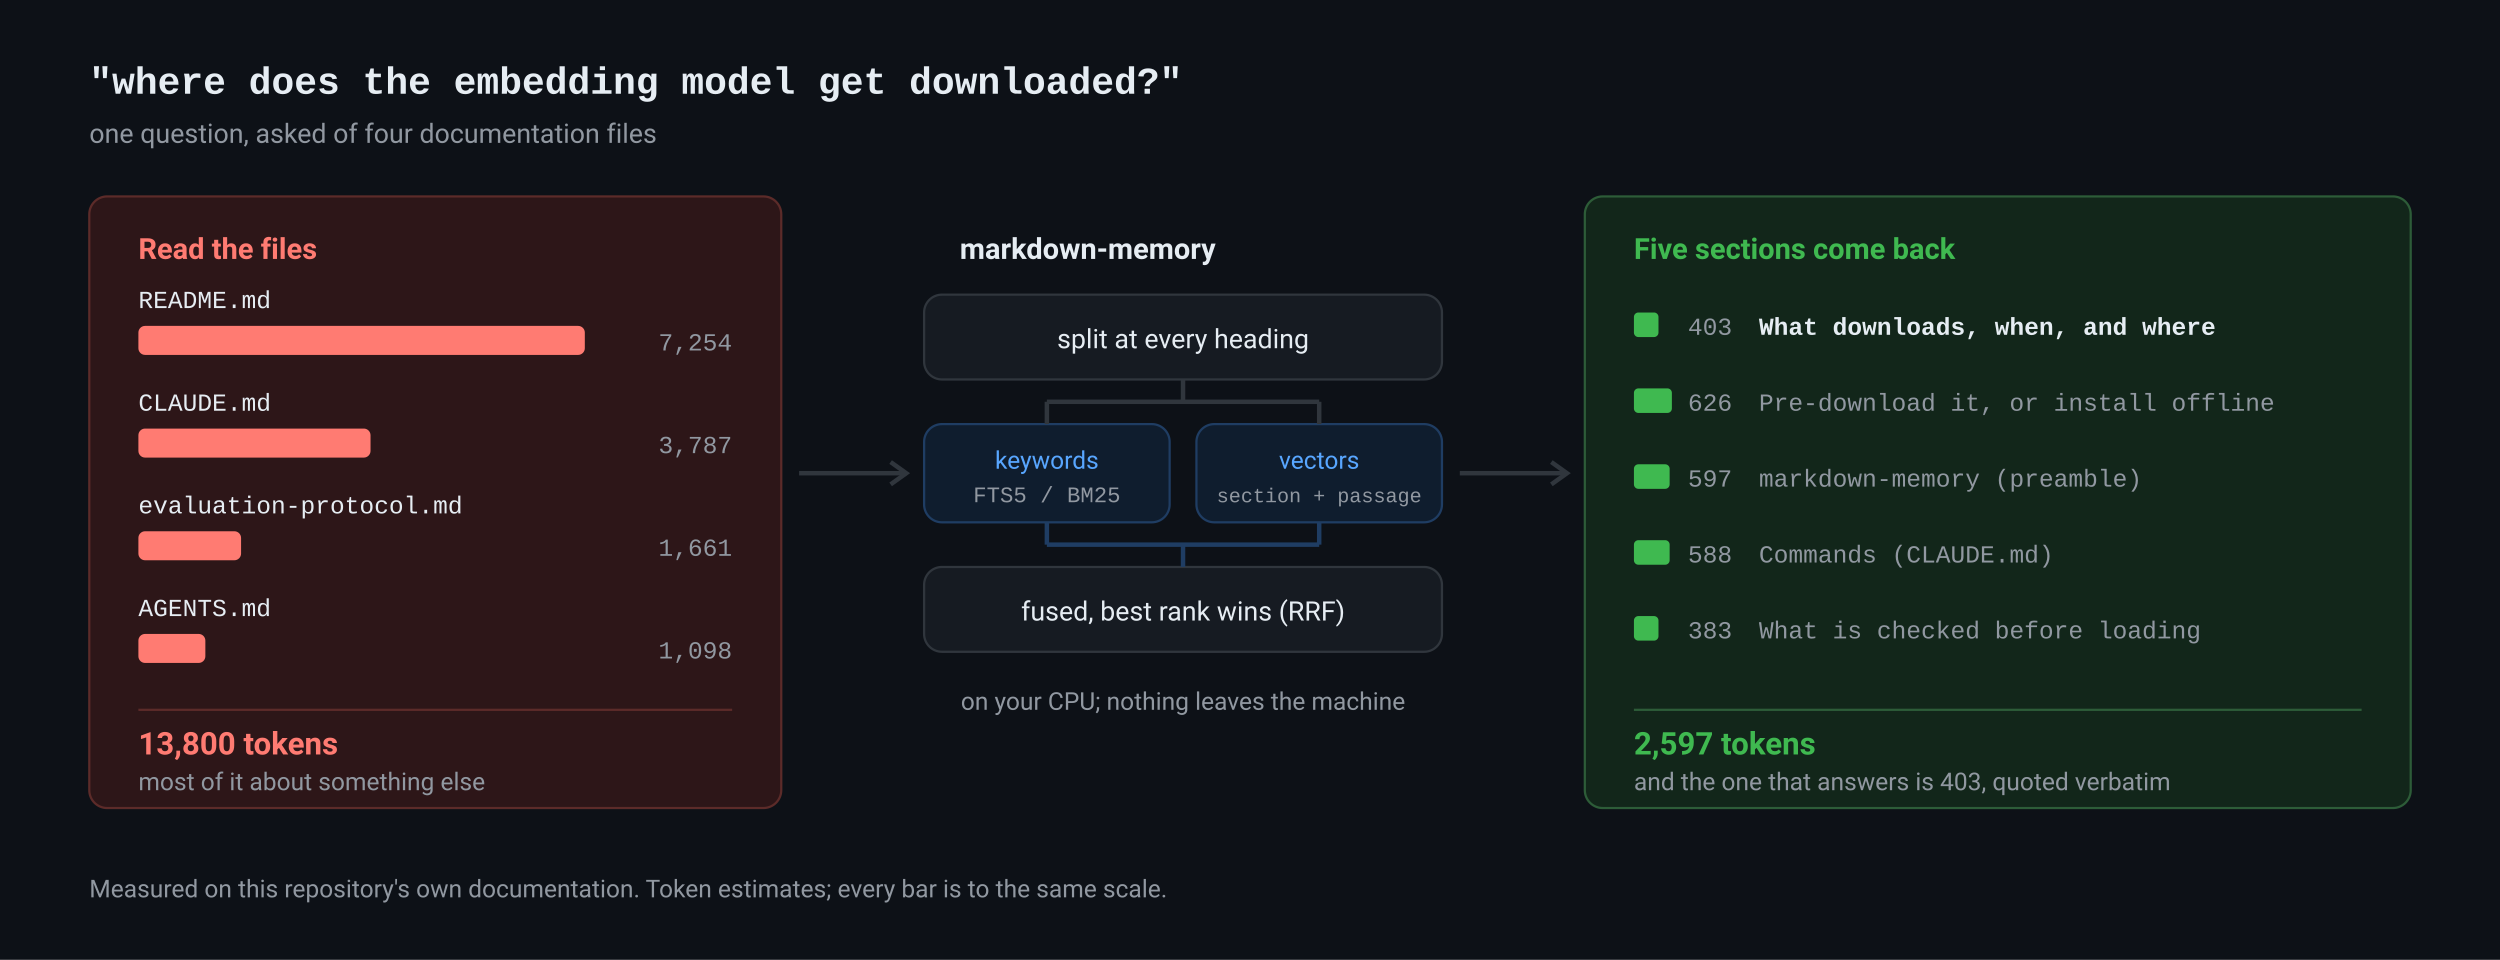
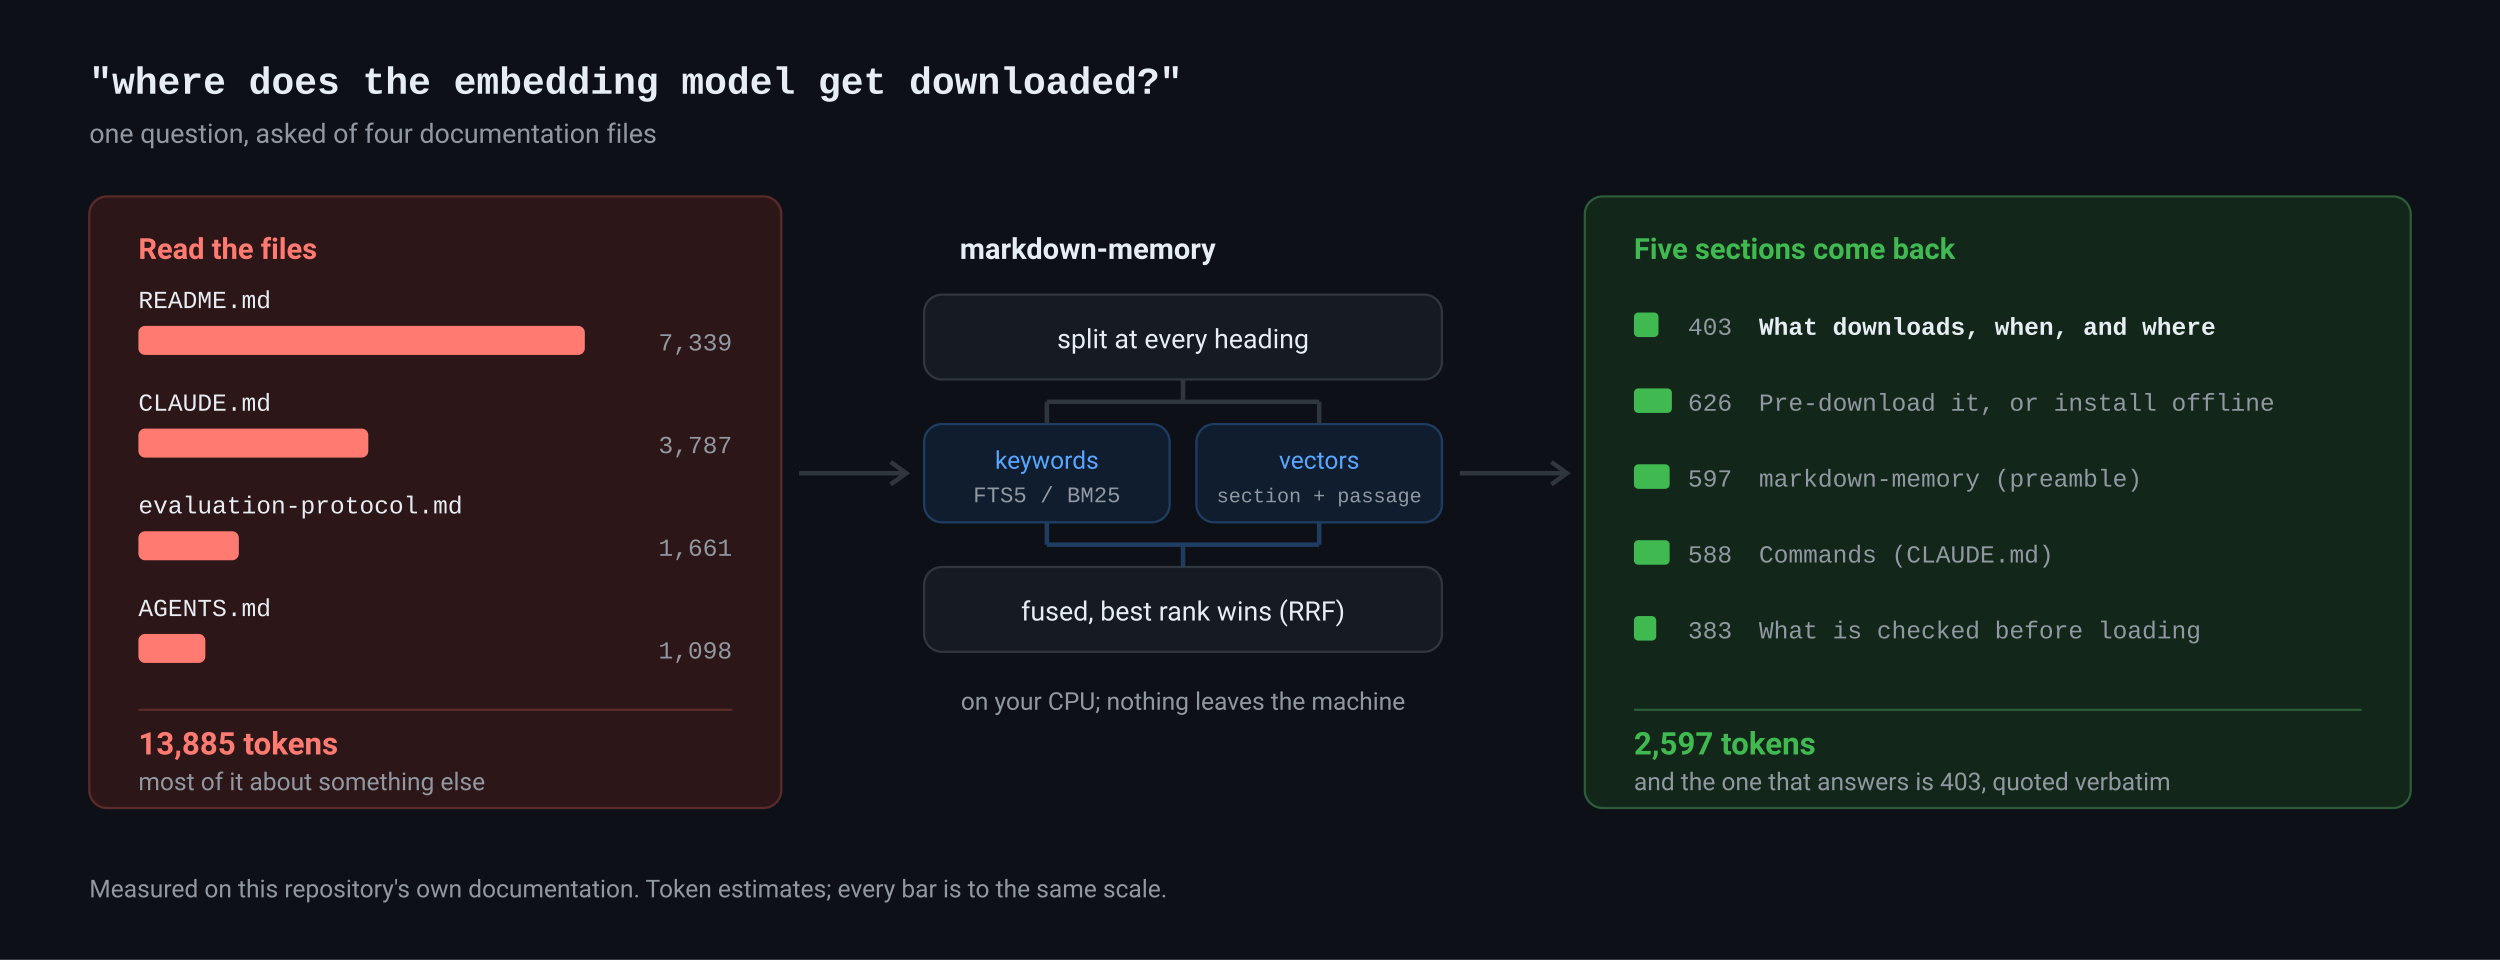
- <svg xmlns="http://www.w3.org/2000/svg" viewBox="0 0 1120 430" width="1120" height="430" role="img" aria-label="One question: reading four whole files costs 13,800 tokens; markdown-memory returns five sections totalling 2,597, and the one that answers is 403 tokens.">
+ <svg xmlns="http://www.w3.org/2000/svg" viewBox="0 0 1120 430" width="1120" height="430" role="img" aria-label="One question: reading four whole files costs 13,885 tokens; markdown-memory returns five sections totalling 2,597, and the one that answers is 403 tokens.">
  <rect width="1120" height="430" fill="#0d1117" />
  <text x="40" y="42" font-family="ui-monospace,SFMono-Regular,Menlo,Consolas,'Liberation Mono',monospace" font-size="17" font-weight="600" fill="#e6edf3" text-anchor="start">"where does the embedding model get downloaded?"</text>
  <text x="40" y="64" font-family="ui-sans-serif,-apple-system,BlinkMacSystemFont,'Segoe UI',Roboto,'Helvetica Neue',Arial,sans-serif" font-size="12" font-weight="400" fill="#9198a1" text-anchor="start">one question, asked of four documentation files</text>
  <rect x="40" y="88" width="310" height="274" rx="8" fill="#2d1618" stroke="#5c2b29" stroke-width="1" />
  <text x="62" y="116" font-family="ui-sans-serif,-apple-system,BlinkMacSystemFont,'Segoe UI',Roboto,'Helvetica Neue',Arial,sans-serif" font-size="13" font-weight="600" fill="#ff7b72" text-anchor="start">Read the files</text>
  <text x="62" y="138" font-family="ui-monospace,SFMono-Regular,Menlo,Consolas,'Liberation Mono',monospace" font-size="11" font-weight="400" fill="#e6edf3" text-anchor="start">README.md</text>
  <rect x="62" y="146" width="200" height="13" rx="3" fill="#ff7b72" stroke="none" stroke-width="1" />
-   <text x="328" y="157" font-family="ui-monospace,SFMono-Regular,Menlo,Consolas,'Liberation Mono',monospace" font-size="11" font-weight="400" fill="#9198a1" text-anchor="end">7,254</text>
+   <text x="328" y="157" font-family="ui-monospace,SFMono-Regular,Menlo,Consolas,'Liberation Mono',monospace" font-size="11" font-weight="400" fill="#9198a1" text-anchor="end">7,339</text>
  <text x="62" y="184" font-family="ui-monospace,SFMono-Regular,Menlo,Consolas,'Liberation Mono',monospace" font-size="11" font-weight="400" fill="#e6edf3" text-anchor="start">CLAUDE.md</text>
-   <rect x="62" y="192" width="104" height="13" rx="3" fill="#ff7b72" stroke="none" stroke-width="1" />
+   <rect x="62" y="192" width="103" height="13" rx="3" fill="#ff7b72" stroke="none" stroke-width="1" />
  <text x="328" y="203" font-family="ui-monospace,SFMono-Regular,Menlo,Consolas,'Liberation Mono',monospace" font-size="11" font-weight="400" fill="#9198a1" text-anchor="end">3,787</text>
  <text x="62" y="230" font-family="ui-monospace,SFMono-Regular,Menlo,Consolas,'Liberation Mono',monospace" font-size="11" font-weight="400" fill="#e6edf3" text-anchor="start">evaluation-protocol.md</text>
-   <rect x="62" y="238" width="46" height="13" rx="3" fill="#ff7b72" stroke="none" stroke-width="1" />
+   <rect x="62" y="238" width="45" height="13" rx="3" fill="#ff7b72" stroke="none" stroke-width="1" />
  <text x="328" y="249" font-family="ui-monospace,SFMono-Regular,Menlo,Consolas,'Liberation Mono',monospace" font-size="11" font-weight="400" fill="#9198a1" text-anchor="end">1,661</text>
  <text x="62" y="276" font-family="ui-monospace,SFMono-Regular,Menlo,Consolas,'Liberation Mono',monospace" font-size="11" font-weight="400" fill="#e6edf3" text-anchor="start">AGENTS.md</text>
  <rect x="62" y="284" width="30" height="13" rx="3" fill="#ff7b72" stroke="none" stroke-width="1" />
  <text x="328" y="295" font-family="ui-monospace,SFMono-Regular,Menlo,Consolas,'Liberation Mono',monospace" font-size="11" font-weight="400" fill="#9198a1" text-anchor="end">1,098</text>
  <path d="M62 318 L328 318" stroke="#5c2b29" stroke-width="1" />
-   <text x="62" y="338" font-family="ui-sans-serif,-apple-system,BlinkMacSystemFont,'Segoe UI',Roboto,'Helvetica Neue',Arial,sans-serif" font-size="14" font-weight="600" fill="#ff7b72" text-anchor="start">13,800 tokens</text>
+   <text x="62" y="338" font-family="ui-sans-serif,-apple-system,BlinkMacSystemFont,'Segoe UI',Roboto,'Helvetica Neue',Arial,sans-serif" font-size="14" font-weight="600" fill="#ff7b72" text-anchor="start">13,885 tokens</text>
  <text x="62" y="354" font-family="ui-sans-serif,-apple-system,BlinkMacSystemFont,'Segoe UI',Roboto,'Helvetica Neue',Arial,sans-serif" font-size="11" font-weight="400" fill="#9198a1" text-anchor="start">most of it about something else</text>
  <text x="430" y="116" font-family="ui-sans-serif,-apple-system,BlinkMacSystemFont,'Segoe UI',Roboto,'Helvetica Neue',Arial,sans-serif" font-size="13" font-weight="600" fill="#e6edf3" text-anchor="start">markdown-memory</text>
  <rect x="414" y="132" width="232" height="38" rx="8" fill="#161b22" stroke="#30363d" stroke-width="1" />
  <text x="530" y="156" font-family="ui-sans-serif,-apple-system,BlinkMacSystemFont,'Segoe UI',Roboto,'Helvetica Neue',Arial,sans-serif" font-size="12" font-weight="400" fill="#e6edf3" text-anchor="middle">split at every heading</text>
  <rect x="414" y="190" width="110" height="44" rx="8" fill="#0f1d2e" stroke="#1f3d63" stroke-width="1" />
  <text x="469" y="210" font-family="ui-sans-serif,-apple-system,BlinkMacSystemFont,'Segoe UI',Roboto,'Helvetica Neue',Arial,sans-serif" font-size="11" font-weight="400" fill="#58a6ff" text-anchor="middle">keywords</text>
  <text x="469" y="225" font-family="ui-monospace,SFMono-Regular,Menlo,Consolas,'Liberation Mono',monospace" font-size="10" font-weight="400" fill="#9198a1" text-anchor="middle">FTS5 / BM25</text>
  <rect x="536" y="190" width="110" height="44" rx="8" fill="#0f1d2e" stroke="#1f3d63" stroke-width="1" />
  <text x="591" y="210" font-family="ui-sans-serif,-apple-system,BlinkMacSystemFont,'Segoe UI',Roboto,'Helvetica Neue',Arial,sans-serif" font-size="11" font-weight="400" fill="#58a6ff" text-anchor="middle">vectors</text>
  <text x="591" y="225" font-family="ui-monospace,SFMono-Regular,Menlo,Consolas,'Liberation Mono',monospace" font-size="9" font-weight="400" fill="#9198a1" text-anchor="middle">section + passage</text>
  <rect x="414" y="254" width="232" height="38" rx="8" fill="#161b22" stroke="#30363d" stroke-width="1" />
  <text x="530" y="278" font-family="ui-sans-serif,-apple-system,BlinkMacSystemFont,'Segoe UI',Roboto,'Helvetica Neue',Arial,sans-serif" font-size="12" font-weight="400" fill="#e6edf3" text-anchor="middle">fused, best rank wins (RRF)</text>
  <path d="M530 170 L530 180 M469 180 L591 180 M469 180 L469 190 M591 180 L591 190" stroke="#30363d" stroke-width="2" fill="none" />
  <path d="M469 234 L469 244 M591 234 L591 244 M469 244 L591 244 M530 244 L530 254" stroke="#1f3d63" stroke-width="2" fill="none" />
  <text x="530" y="318" font-family="ui-sans-serif,-apple-system,BlinkMacSystemFont,'Segoe UI',Roboto,'Helvetica Neue',Arial,sans-serif" font-size="11" font-weight="400" fill="#9198a1" text-anchor="middle">on your CPU; nothing leaves the machine</text>
  <path d="M358 212 L406 212" stroke="#30363d" stroke-width="2" fill="none" />
  <path d="M399 207 L406 212 L399 217" fill="none" stroke="#30363d" stroke-width="2" />
  <path d="M654 212 L702 212" stroke="#30363d" stroke-width="2" fill="none" />
  <path d="M695 207 L702 212 L695 217" fill="none" stroke="#30363d" stroke-width="2" />
  <rect x="710" y="88" width="370" height="274" rx="8" fill="#12261a" stroke="#2d5c38" stroke-width="1" />
  <text x="732" y="116" font-family="ui-sans-serif,-apple-system,BlinkMacSystemFont,'Segoe UI',Roboto,'Helvetica Neue',Arial,sans-serif" font-size="13" font-weight="600" fill="#3fb950" text-anchor="start">Five sections come back</text>
  <rect x="732" y="140" width="11" height="11" rx="2" fill="#3fb950" stroke="none" stroke-width="1" />
  <text x="776" y="150" font-family="ui-monospace,SFMono-Regular,Menlo,Consolas,'Liberation Mono',monospace" font-size="11" font-weight="400" fill="#9198a1" text-anchor="end">403</text>
  <text x="788" y="150" font-family="ui-monospace,SFMono-Regular,Menlo,Consolas,'Liberation Mono',monospace" font-size="11" font-weight="600" fill="#e6edf3" text-anchor="start">What downloads, when, and where</text>
  <rect x="732" y="174" width="17" height="11" rx="2" fill="#3fb950" stroke="none" stroke-width="1" />
  <text x="776" y="184" font-family="ui-monospace,SFMono-Regular,Menlo,Consolas,'Liberation Mono',monospace" font-size="11" font-weight="400" fill="#9198a1" text-anchor="end">626</text>
  <text x="788" y="184" font-family="ui-monospace,SFMono-Regular,Menlo,Consolas,'Liberation Mono',monospace" font-size="11" font-weight="400" fill="#9198a1" text-anchor="start">Pre-download it, or install offline</text>
  <rect x="732" y="208" width="16" height="11" rx="2" fill="#3fb950" stroke="none" stroke-width="1" />
  <text x="776" y="218" font-family="ui-monospace,SFMono-Regular,Menlo,Consolas,'Liberation Mono',monospace" font-size="11" font-weight="400" fill="#9198a1" text-anchor="end">597</text>
  <text x="788" y="218" font-family="ui-monospace,SFMono-Regular,Menlo,Consolas,'Liberation Mono',monospace" font-size="11" font-weight="400" fill="#9198a1" text-anchor="start">markdown-memory  (preamble)</text>
  <rect x="732" y="242" width="16" height="11" rx="2" fill="#3fb950" stroke="none" stroke-width="1" />
  <text x="776" y="252" font-family="ui-monospace,SFMono-Regular,Menlo,Consolas,'Liberation Mono',monospace" font-size="11" font-weight="400" fill="#9198a1" text-anchor="end">588</text>
  <text x="788" y="252" font-family="ui-monospace,SFMono-Regular,Menlo,Consolas,'Liberation Mono',monospace" font-size="11" font-weight="400" fill="#9198a1" text-anchor="start">Commands  (CLAUDE.md)</text>
-   <rect x="732" y="276" width="11" height="11" rx="2" fill="#3fb950" stroke="none" stroke-width="1" />
+   <rect x="732" y="276" width="10" height="11" rx="2" fill="#3fb950" stroke="none" stroke-width="1" />
  <text x="776" y="286" font-family="ui-monospace,SFMono-Regular,Menlo,Consolas,'Liberation Mono',monospace" font-size="11" font-weight="400" fill="#9198a1" text-anchor="end">383</text>
  <text x="788" y="286" font-family="ui-monospace,SFMono-Regular,Menlo,Consolas,'Liberation Mono',monospace" font-size="11" font-weight="400" fill="#9198a1" text-anchor="start">What is checked before loading</text>
  <path d="M732 318 L1058 318" stroke="#2d5c38" stroke-width="1" />
  <text x="732" y="338" font-family="ui-sans-serif,-apple-system,BlinkMacSystemFont,'Segoe UI',Roboto,'Helvetica Neue',Arial,sans-serif" font-size="14" font-weight="600" fill="#3fb950" text-anchor="start">2,597 tokens</text>
  <text x="732" y="354" font-family="ui-sans-serif,-apple-system,BlinkMacSystemFont,'Segoe UI',Roboto,'Helvetica Neue',Arial,sans-serif" font-size="11" font-weight="400" fill="#9198a1" text-anchor="start">and the one that answers is 403, quoted verbatim</text>
  <text x="40" y="402" font-family="ui-sans-serif,-apple-system,BlinkMacSystemFont,'Segoe UI',Roboto,'Helvetica Neue',Arial,sans-serif" font-size="11" font-weight="400" fill="#9198a1" text-anchor="start">Measured on this repository's own documentation. Token estimates; every bar is to the same scale.</text>
</svg>
